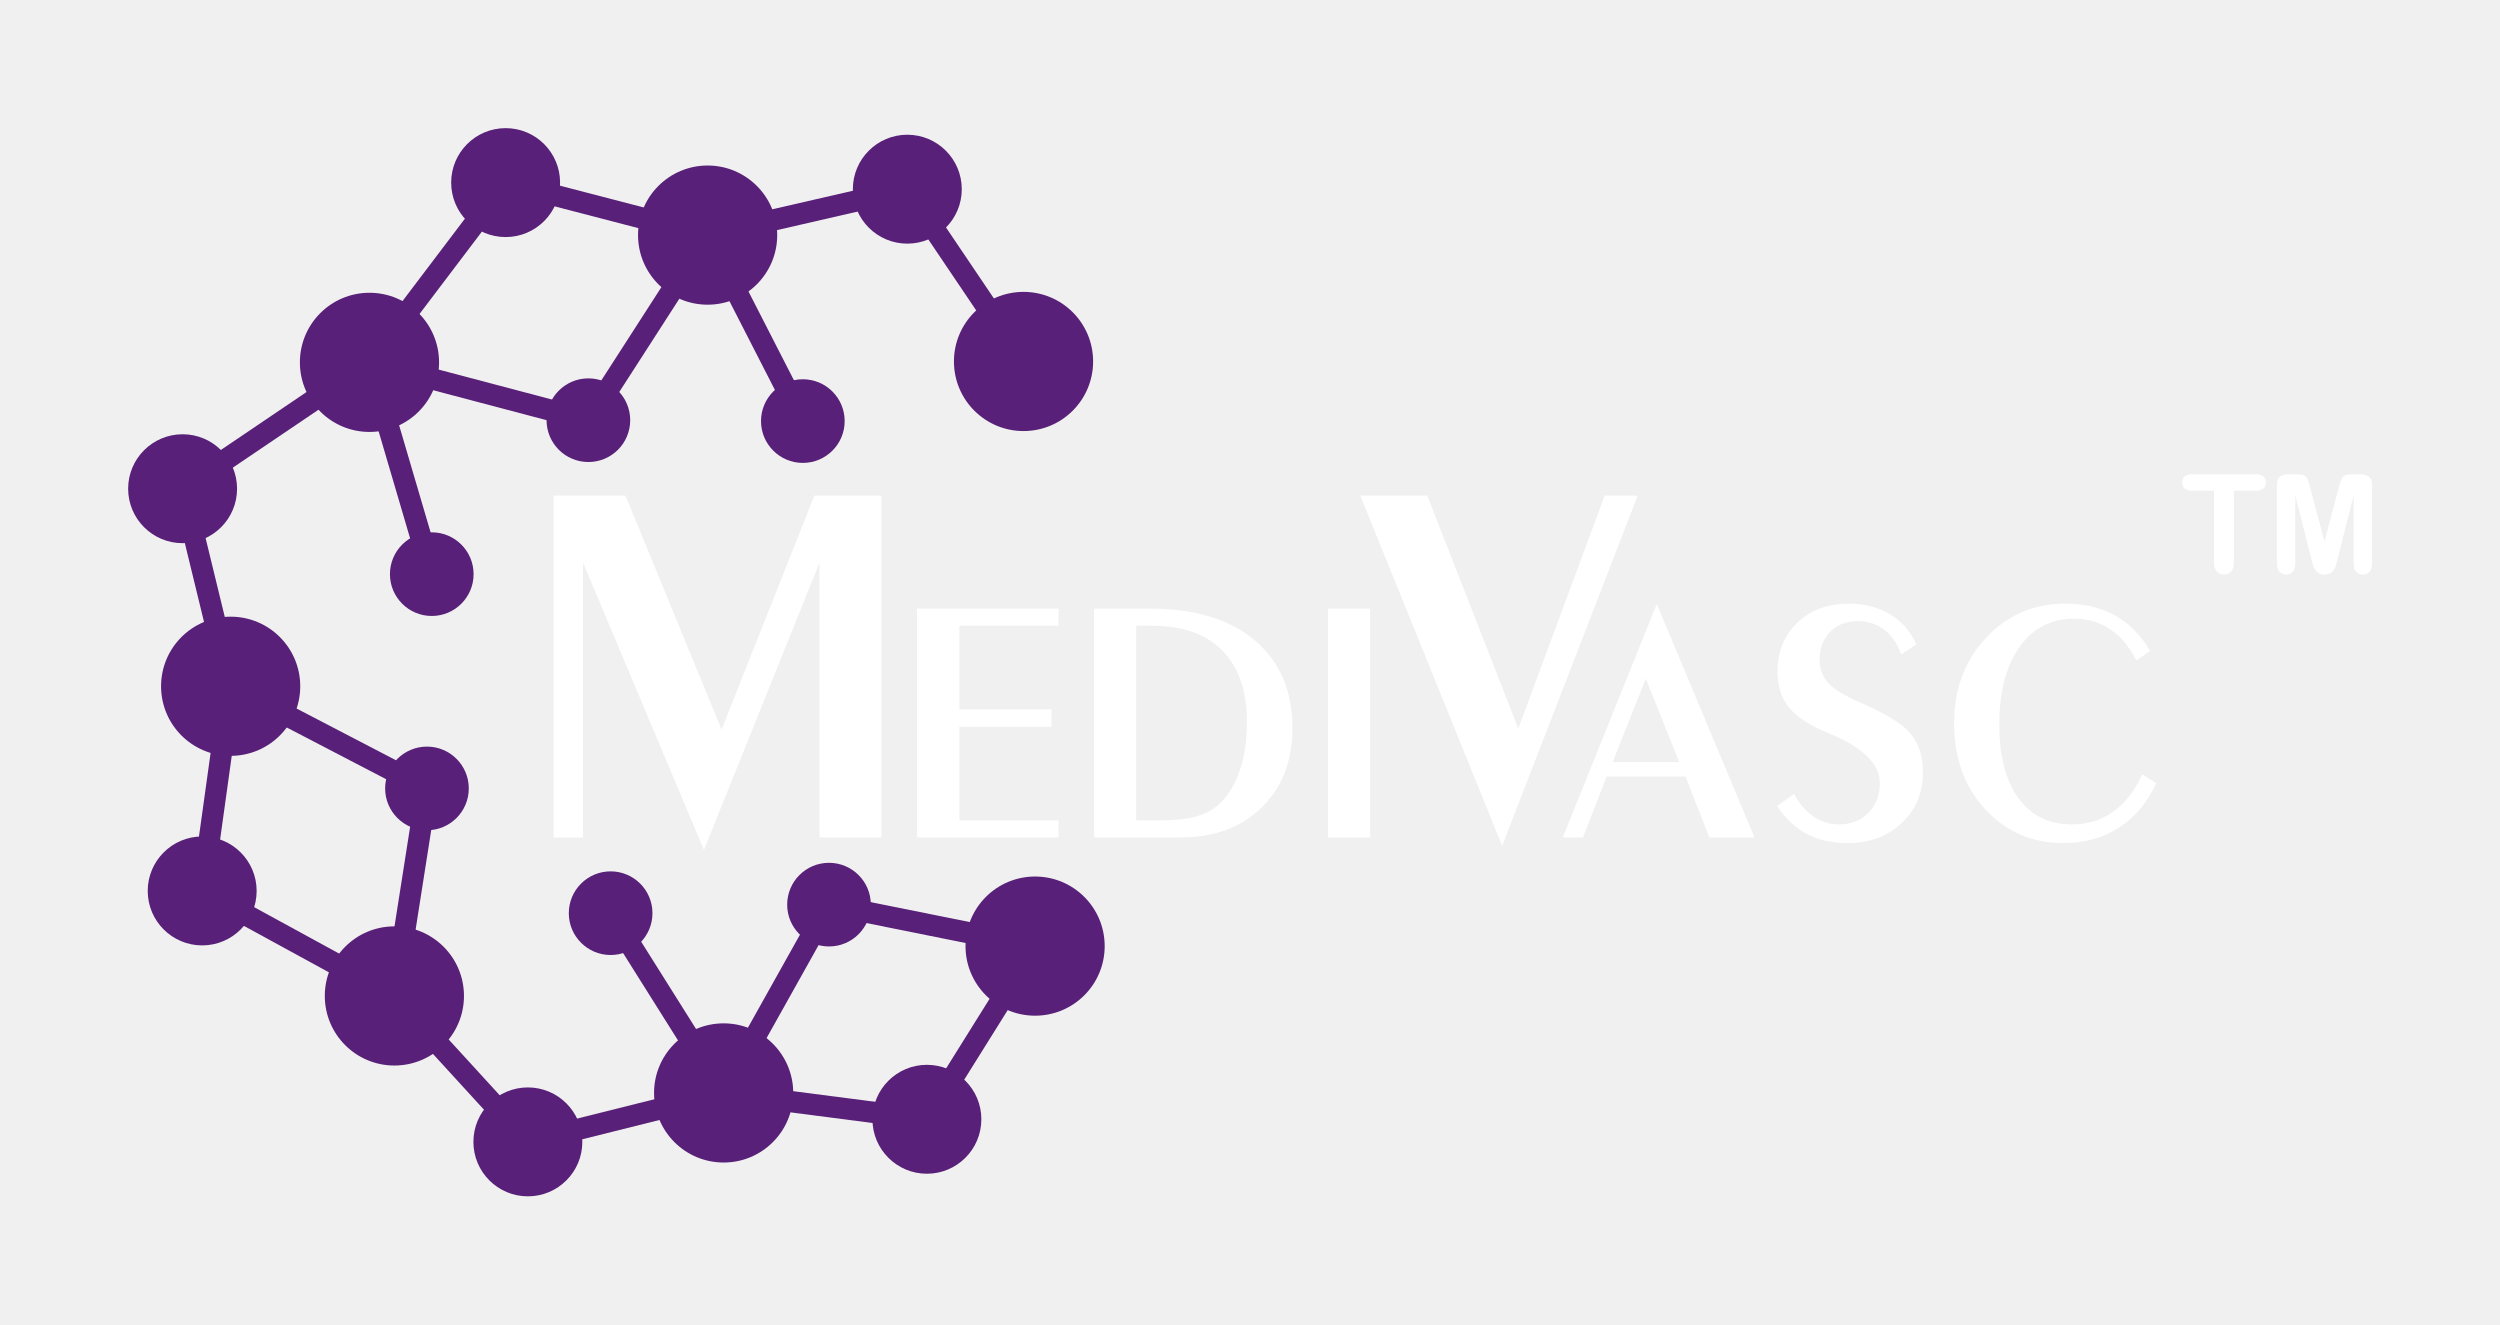
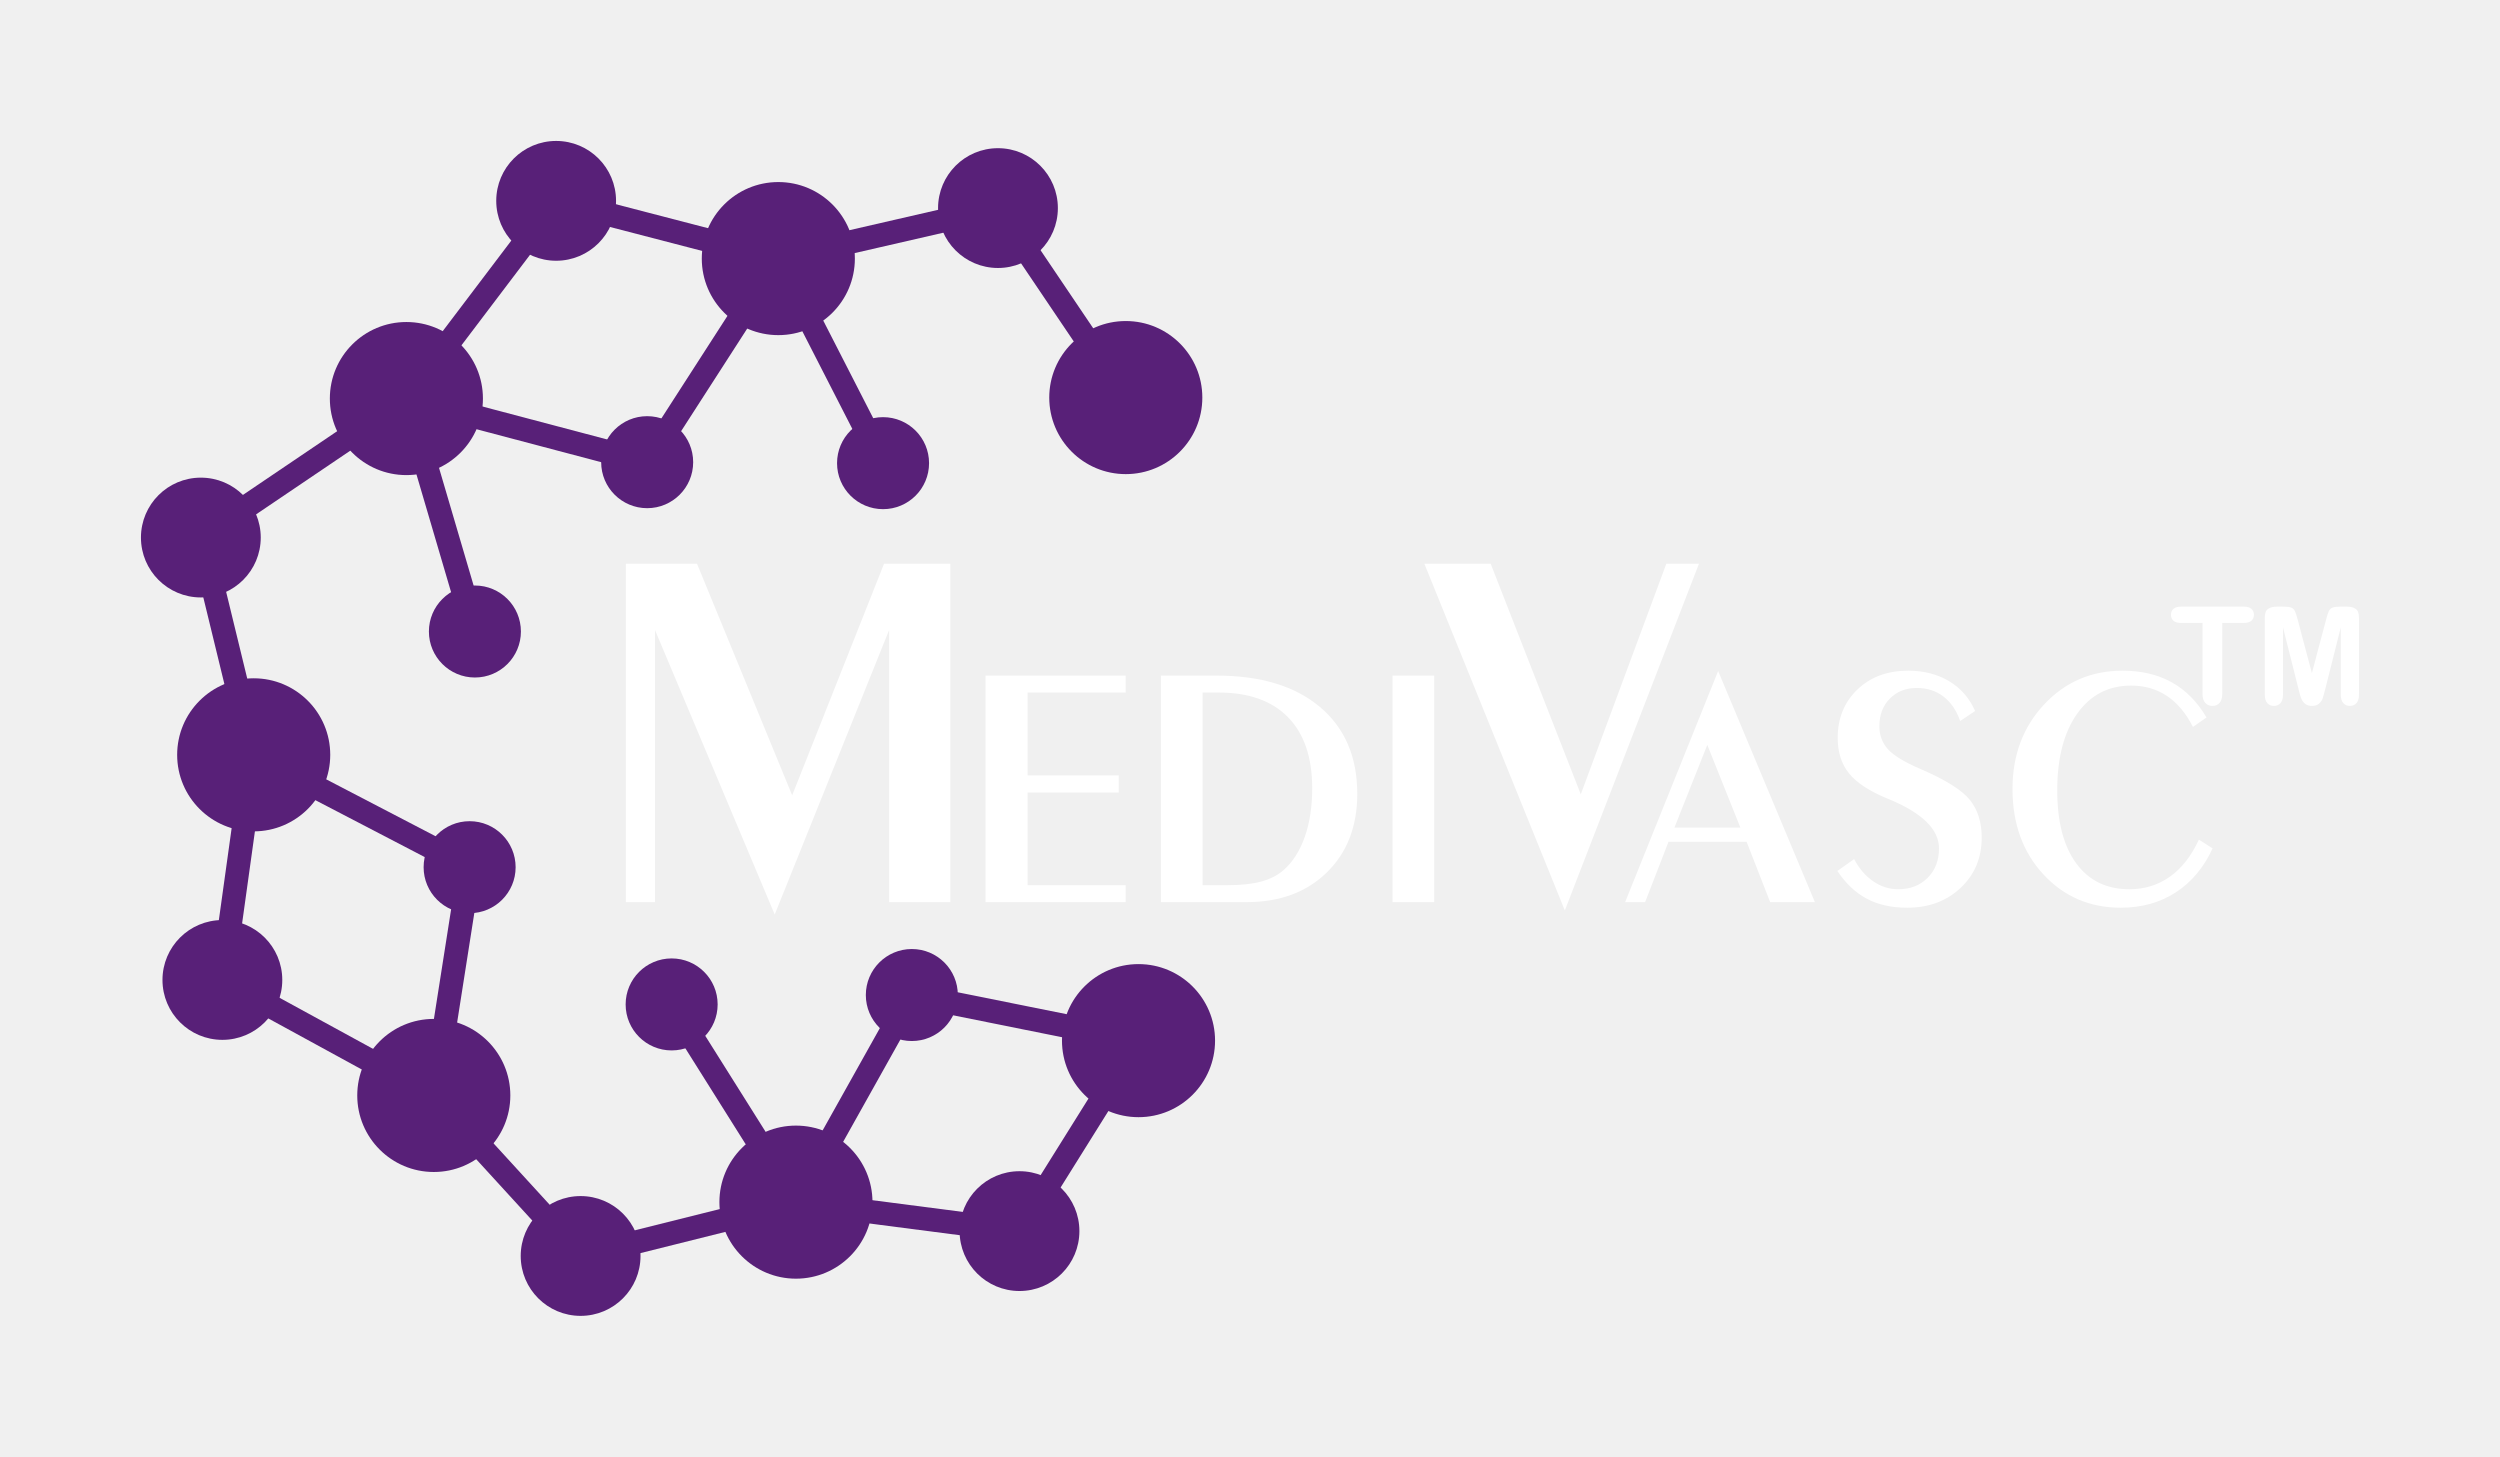
- <svg xmlns="http://www.w3.org/2000/svg" viewBox="-70.1 -69.6 1404.7 744.2">
+ <svg xmlns="http://www.w3.org/2000/svg" viewBox="-70.1 -69.6 1277.1 744.2">
  <g stroke="#582078" stroke-width="12.0">
    <line x1="214.0" y1="33.0" x2="327.5" y2="62.5" />
    <line x1="214.0" y1="33.0" x2="137.5" y2="134.0" />
    <line x1="439.7" y1="36.7" x2="327.5" y2="62.5" />
    <line x1="439.7" y1="36.7" x2="505.0" y2="133.5" />
    <line x1="327.5" y1="62.5" x2="260.5" y2="166.5" />
    <line x1="327.5" y1="62.5" x2="381.0" y2="167.0" />
    <line x1="137.5" y1="134.0" x2="260.5" y2="166.5" />
    <line x1="137.5" y1="134.0" x2="32.5" y2="205.0" />
    <line x1="137.5" y1="134.0" x2="172.5" y2="253.0" />
    <line x1="32.5" y1="205.0" x2="59.5" y2="316.0" />
    <line x1="59.5" y1="316.0" x2="169.8" y2="373.4" />
    <line x1="59.5" y1="316.0" x2="43.5" y2="431.0" />
    <line x1="169.8" y1="373.4" x2="151.5" y2="490.0" />
    <line x1="43.5" y1="431.0" x2="151.5" y2="490.0" />
    <line x1="273.0" y1="443.5" x2="336.5" y2="544.5" />
    <line x1="395.7" y1="438.7" x2="511.5" y2="462.0" />
    <line x1="395.7" y1="438.7" x2="336.5" y2="544.5" />
    <line x1="511.5" y1="462.0" x2="450.7" y2="559.3" />
    <line x1="151.5" y1="490.0" x2="226.5" y2="572.0" />
    <line x1="336.5" y1="544.5" x2="450.7" y2="559.3" />
    <line x1="336.5" y1="544.5" x2="226.5" y2="572.0" />
  </g>
  <g fill="#582078">
    <circle cx="214.0" cy="33.0" r="30.6" />
    <circle cx="439.7" cy="36.7" r="30.6" />
    <circle cx="327.5" cy="62.5" r="39.1" />
    <circle cx="137.5" cy="134.0" r="39.1" />
    <circle cx="505.0" cy="133.5" r="39.1" />
    <circle cx="260.5" cy="166.5" r="23.5" />
    <circle cx="381.0" cy="167.0" r="23.5" />
    <circle cx="32.5" cy="205.0" r="30.6" />
    <circle cx="172.5" cy="253.0" r="23.5" />
    <circle cx="59.5" cy="316.0" r="39.1" />
    <circle cx="169.8" cy="373.4" r="23.5" />
    <circle cx="43.5" cy="431.0" r="30.6" />
    <circle cx="273.0" cy="443.5" r="23.5" />
    <circle cx="395.7" cy="438.7" r="23.5" />
    <circle cx="511.5" cy="462.0" r="39.1" />
    <circle cx="151.5" cy="490.0" r="39.1" />
    <circle cx="336.5" cy="544.5" r="39.1" />
    <circle cx="450.7" cy="559.3" r="30.6" />
    <circle cx="226.5" cy="572.0" r="30.6" />
  </g>
  <g fill="#FFFFFF">
-     <g transform="translate(216.83,400.94) scale(0.14365,-0.14365)">
+     <g transform="translate(227.91,391.24) scale(0.12929,-0.12929)">
      <path d="M168 0V1337H449L825 422L1188 1337H1450V0H1208V1075L756 -49L283 1075V0Z" />
    </g>
-     <g transform="translate(428.59,400.94) scale(0.09616,-0.09616)">
+     <g transform="translate(418.48,391.24) scale(0.08655,-0.08655)">
      <path d="M172 0V1337H999V1237H420V748H958V647H420V100H999V0Z" />
    </g>
-     <g transform="translate(528.11,400.94) scale(0.09616,-0.09616)">
+     <g transform="translate(508.05,391.24) scale(0.08655,-0.08655)">
      <path d="M418 1237V100H565Q686 100 764.5 121.5Q843 143 895 188Q977 260 1021.0 384.5Q1065 509 1065 672Q1065 945 922.5 1091.0Q780 1237 512 1237ZM172 0V1337H500Q891 1337 1111.0 1151.5Q1331 966 1331 639Q1331 351 1151.5 175.5Q972 0 678 0Z" />
    </g>
-     <g transform="translate(658.97,400.94) scale(0.09616,-0.09616)">
+     <g transform="translate(625.84,391.24) scale(0.08655,-0.08655)">
      <path d="M424 0H178V1337H424Z" />
    </g>
-     <g transform="translate(697.09,400.94) scale(0.14365,-0.14365)">
+     <g transform="translate(660.11,391.24) scale(0.12929,-0.12929)">
      <path d="M535 -33 -20 1337H242L598 426L936 1337H1065Z" />
    </g>
-     <g transform="translate(809.17,400.94) scale(0.09616,-0.09616)">
+     <g transform="translate(761.12,391.24) scale(0.08655,-0.08655)">
      <path d="M279 440H668L473 928ZM-12 0 537 1364 1108 0H844L705 356H244L106 0Z" />
    </g>
-     <g transform="translate(918.83,400.94) scale(0.09616,-0.09616)">
+     <g transform="translate(859.84,391.24) scale(0.08655,-0.08655)">
      <path d="M199 254Q243 170 311.5 123.0Q380 76 459 76Q566 76 633.0 143.5Q700 211 700 317Q700 486 401 609L398 610Q237 676 169.5 759.0Q102 842 102 969Q102 1143 218.0 1254.5Q334 1366 518 1366Q656 1366 759.5 1304.0Q863 1242 913 1128L825 1069Q792 1163 726.0 1213.5Q660 1264 569 1264Q472 1264 410.0 1201.5Q348 1139 348 1038Q348 958 399.0 902.0Q450 846 590 786Q811 691 881.5 604.0Q952 517 952 381Q952 201 827.5 84.0Q703 -33 512 -33Q374 -33 274.0 20.0Q174 73 100 184Z" />
    </g>
-     <g transform="translate(1020.57,400.94) scale(0.09616,-0.09616)">
+     <g transform="translate(951.39,391.24) scale(0.08655,-0.08655)">
      <path d="M1257 317Q1179 148 1039.5 57.5Q900 -33 715 -33Q440 -33 258.0 164.0Q76 361 76 668Q76 967 262.5 1166.5Q449 1366 725 1366Q893 1366 1016.5 1297.0Q1140 1228 1221 1090L1141 1034Q1079 1156 987.5 1217.0Q896 1278 776 1278Q575 1278 457.5 1112.0Q340 946 340 659Q340 382 452.0 229.0Q564 76 766 76Q901 76 1005.5 150.5Q1110 225 1176 369Z" />
    </g>
  </g>
  <g fill="#FFFFFF">
-     <g transform="translate(1155.31,252.28) scale(0.0378,-0.0378)">
+     <g transform="translate(1038.30,290.16) scale(0.03402,-0.03402)">
      <path d="M1112 1221H788V156Q788 64 747.0 19.5Q706 -25 641 -25Q575 -25 533.5 20.0Q492 65 492 156V1221H168Q92 1221 55.0 1254.5Q18 1288 18 1343Q18 1400 56.5 1433.0Q95 1466 168 1466H1112Q1189 1466 1226.5 1432.0Q1264 1398 1264 1343Q1264 1288 1226.0 1254.5Q1188 1221 1112 1221Z" />
    </g>
-     <g transform="translate(1203.69,252.28) scale(0.0378,-0.0378)">
+     <g transform="translate(1081.85,290.16) scale(0.03402,-0.03402)">
      <path d="M655 221 420 1155V143Q420 59 382.5 17.0Q345 -25 283 -25Q223 -25 185.0 16.5Q147 58 147 143V1303Q147 1399 197.0 1432.5Q247 1466 332 1466H424Q507 1466 544.5 1451.0Q582 1436 600.0 1397.0Q618 1358 641 1270L854 467L1067 1270Q1090 1358 1108.0 1397.0Q1126 1436 1163.5 1451.0Q1201 1466 1284 1466H1376Q1461 1466 1511.0 1432.5Q1561 1399 1561 1303V143Q1561 59 1523.5 17.0Q1486 -25 1423 -25Q1364 -25 1326.0 17.0Q1288 59 1288 143V1155L1053 221Q1030 130 1015.5 87.5Q1001 45 962.0 10.0Q923 -25 854 -25Q802 -25 766.0 -2.5Q730 20 710.0 55.0Q690 90 678.5 132.5Q667 175 655 221Z" />
    </g>
  </g>
</svg>
